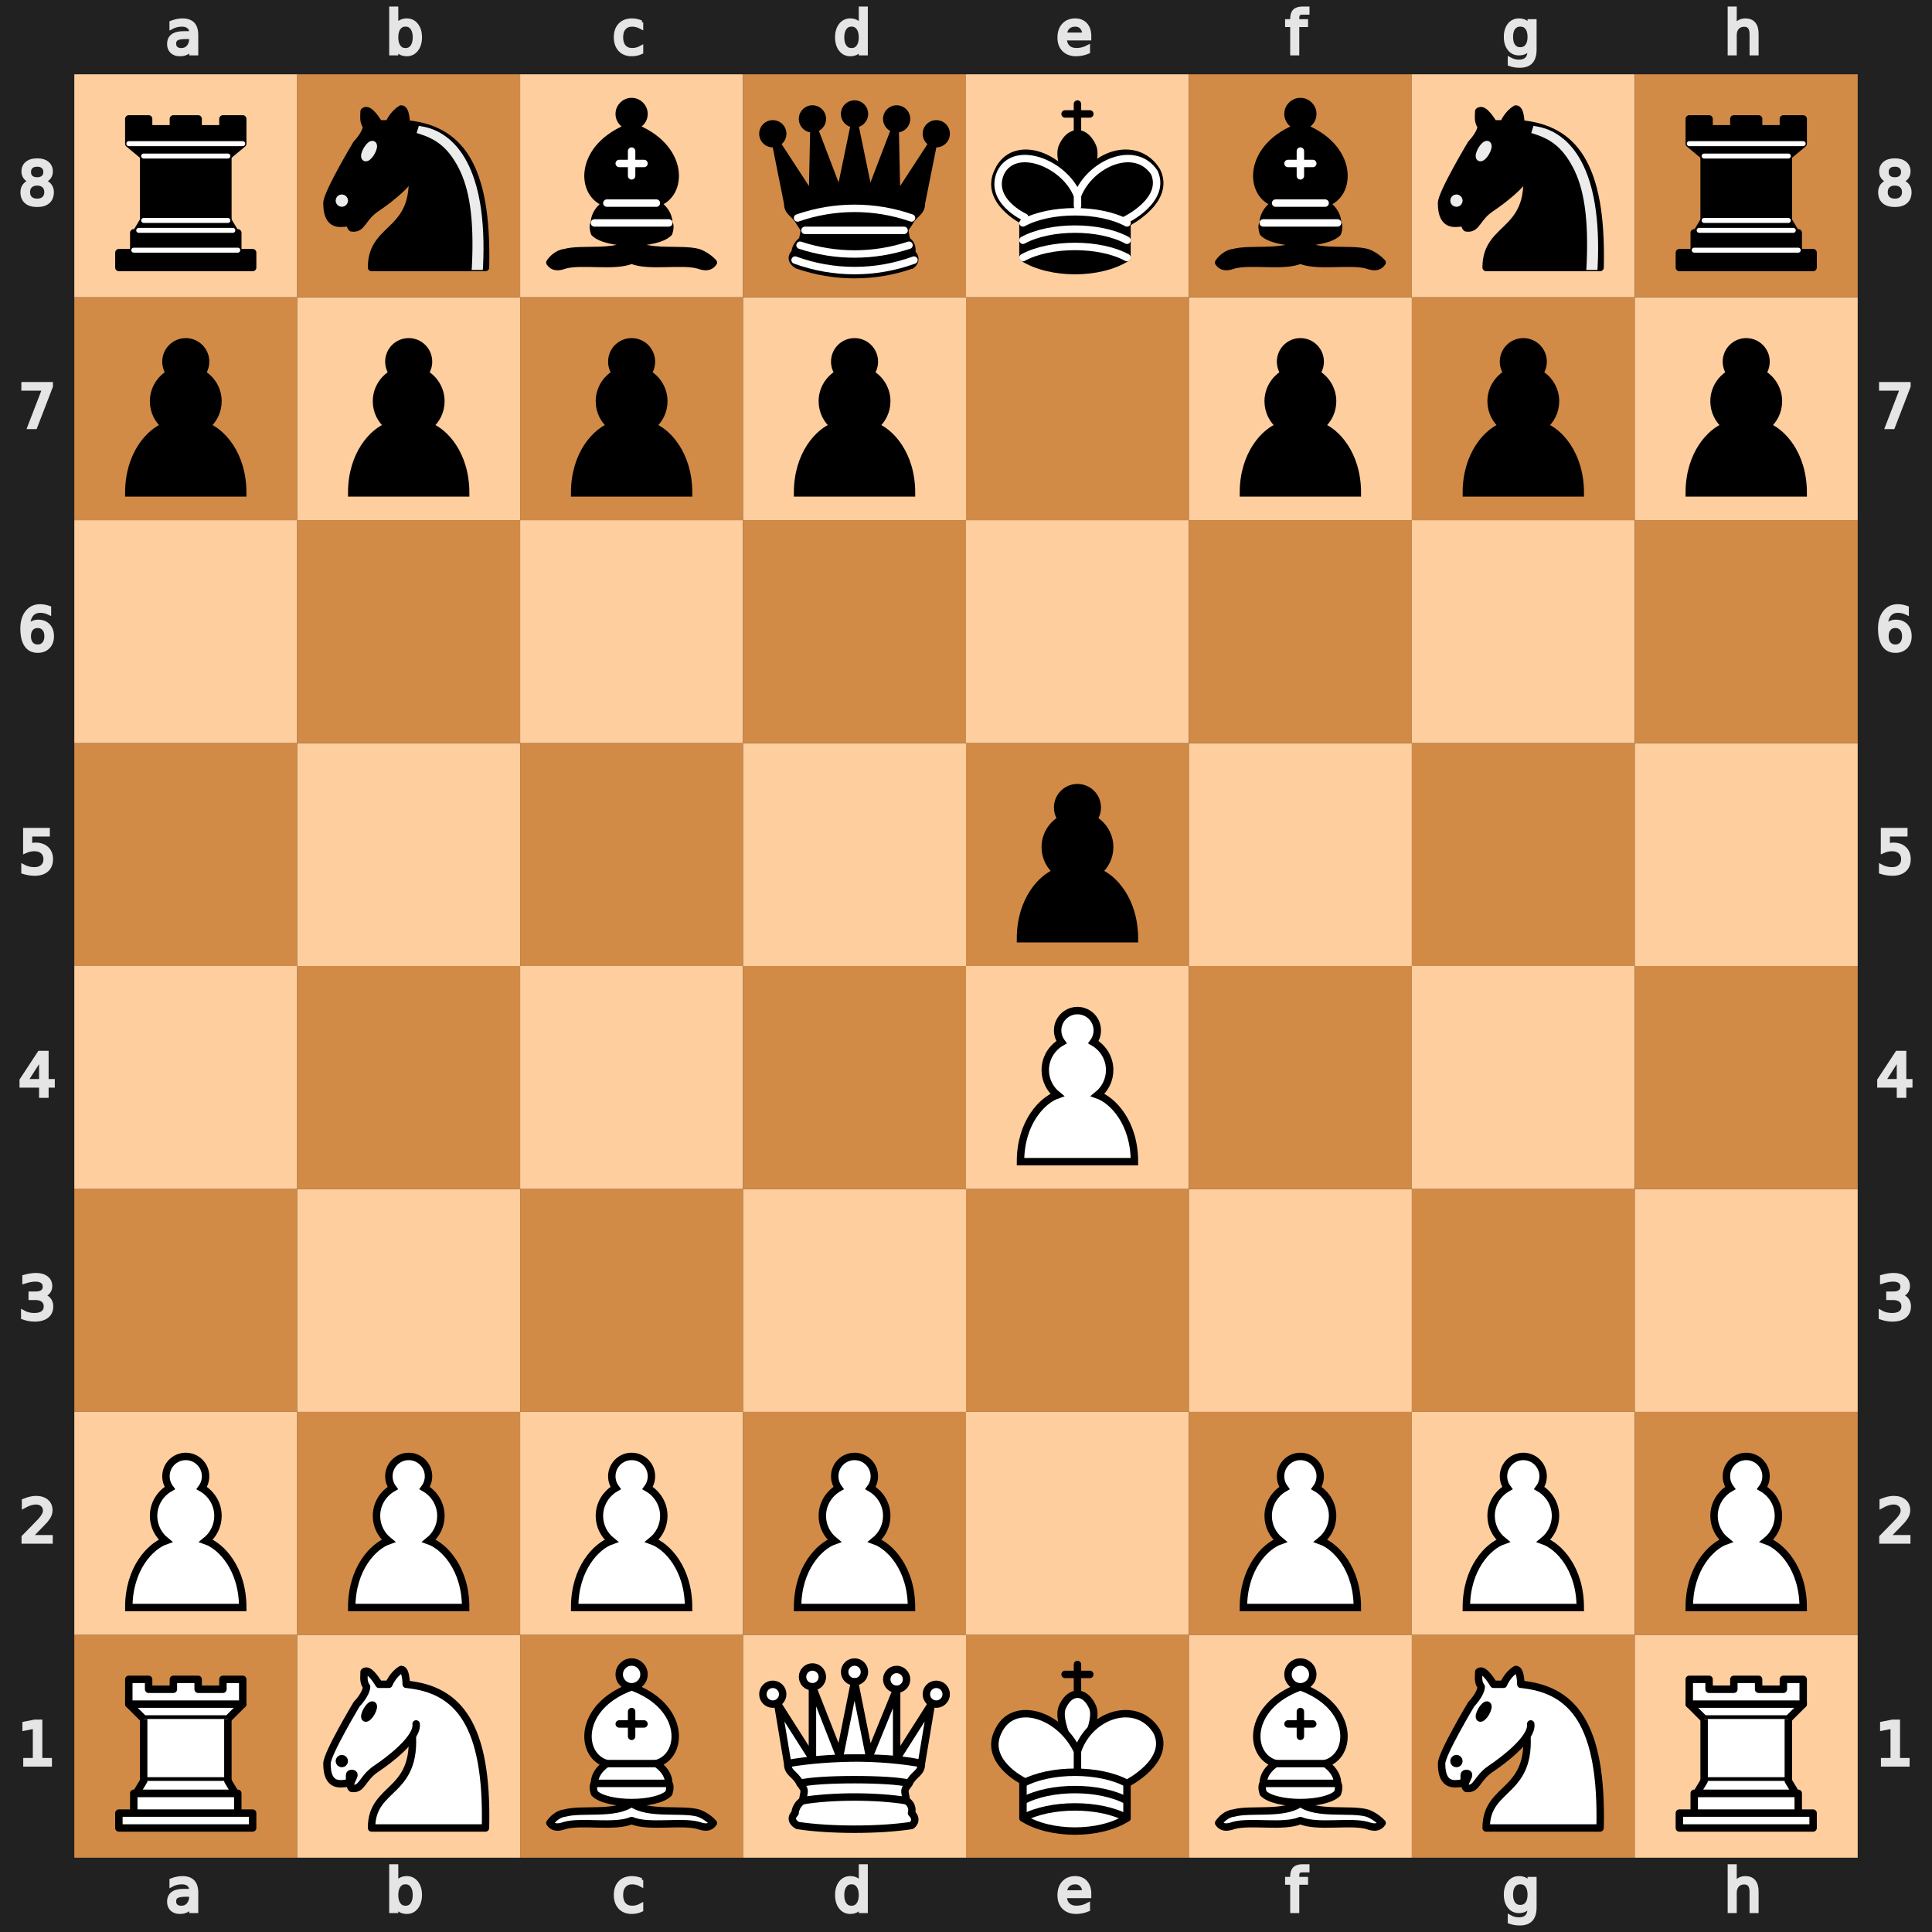
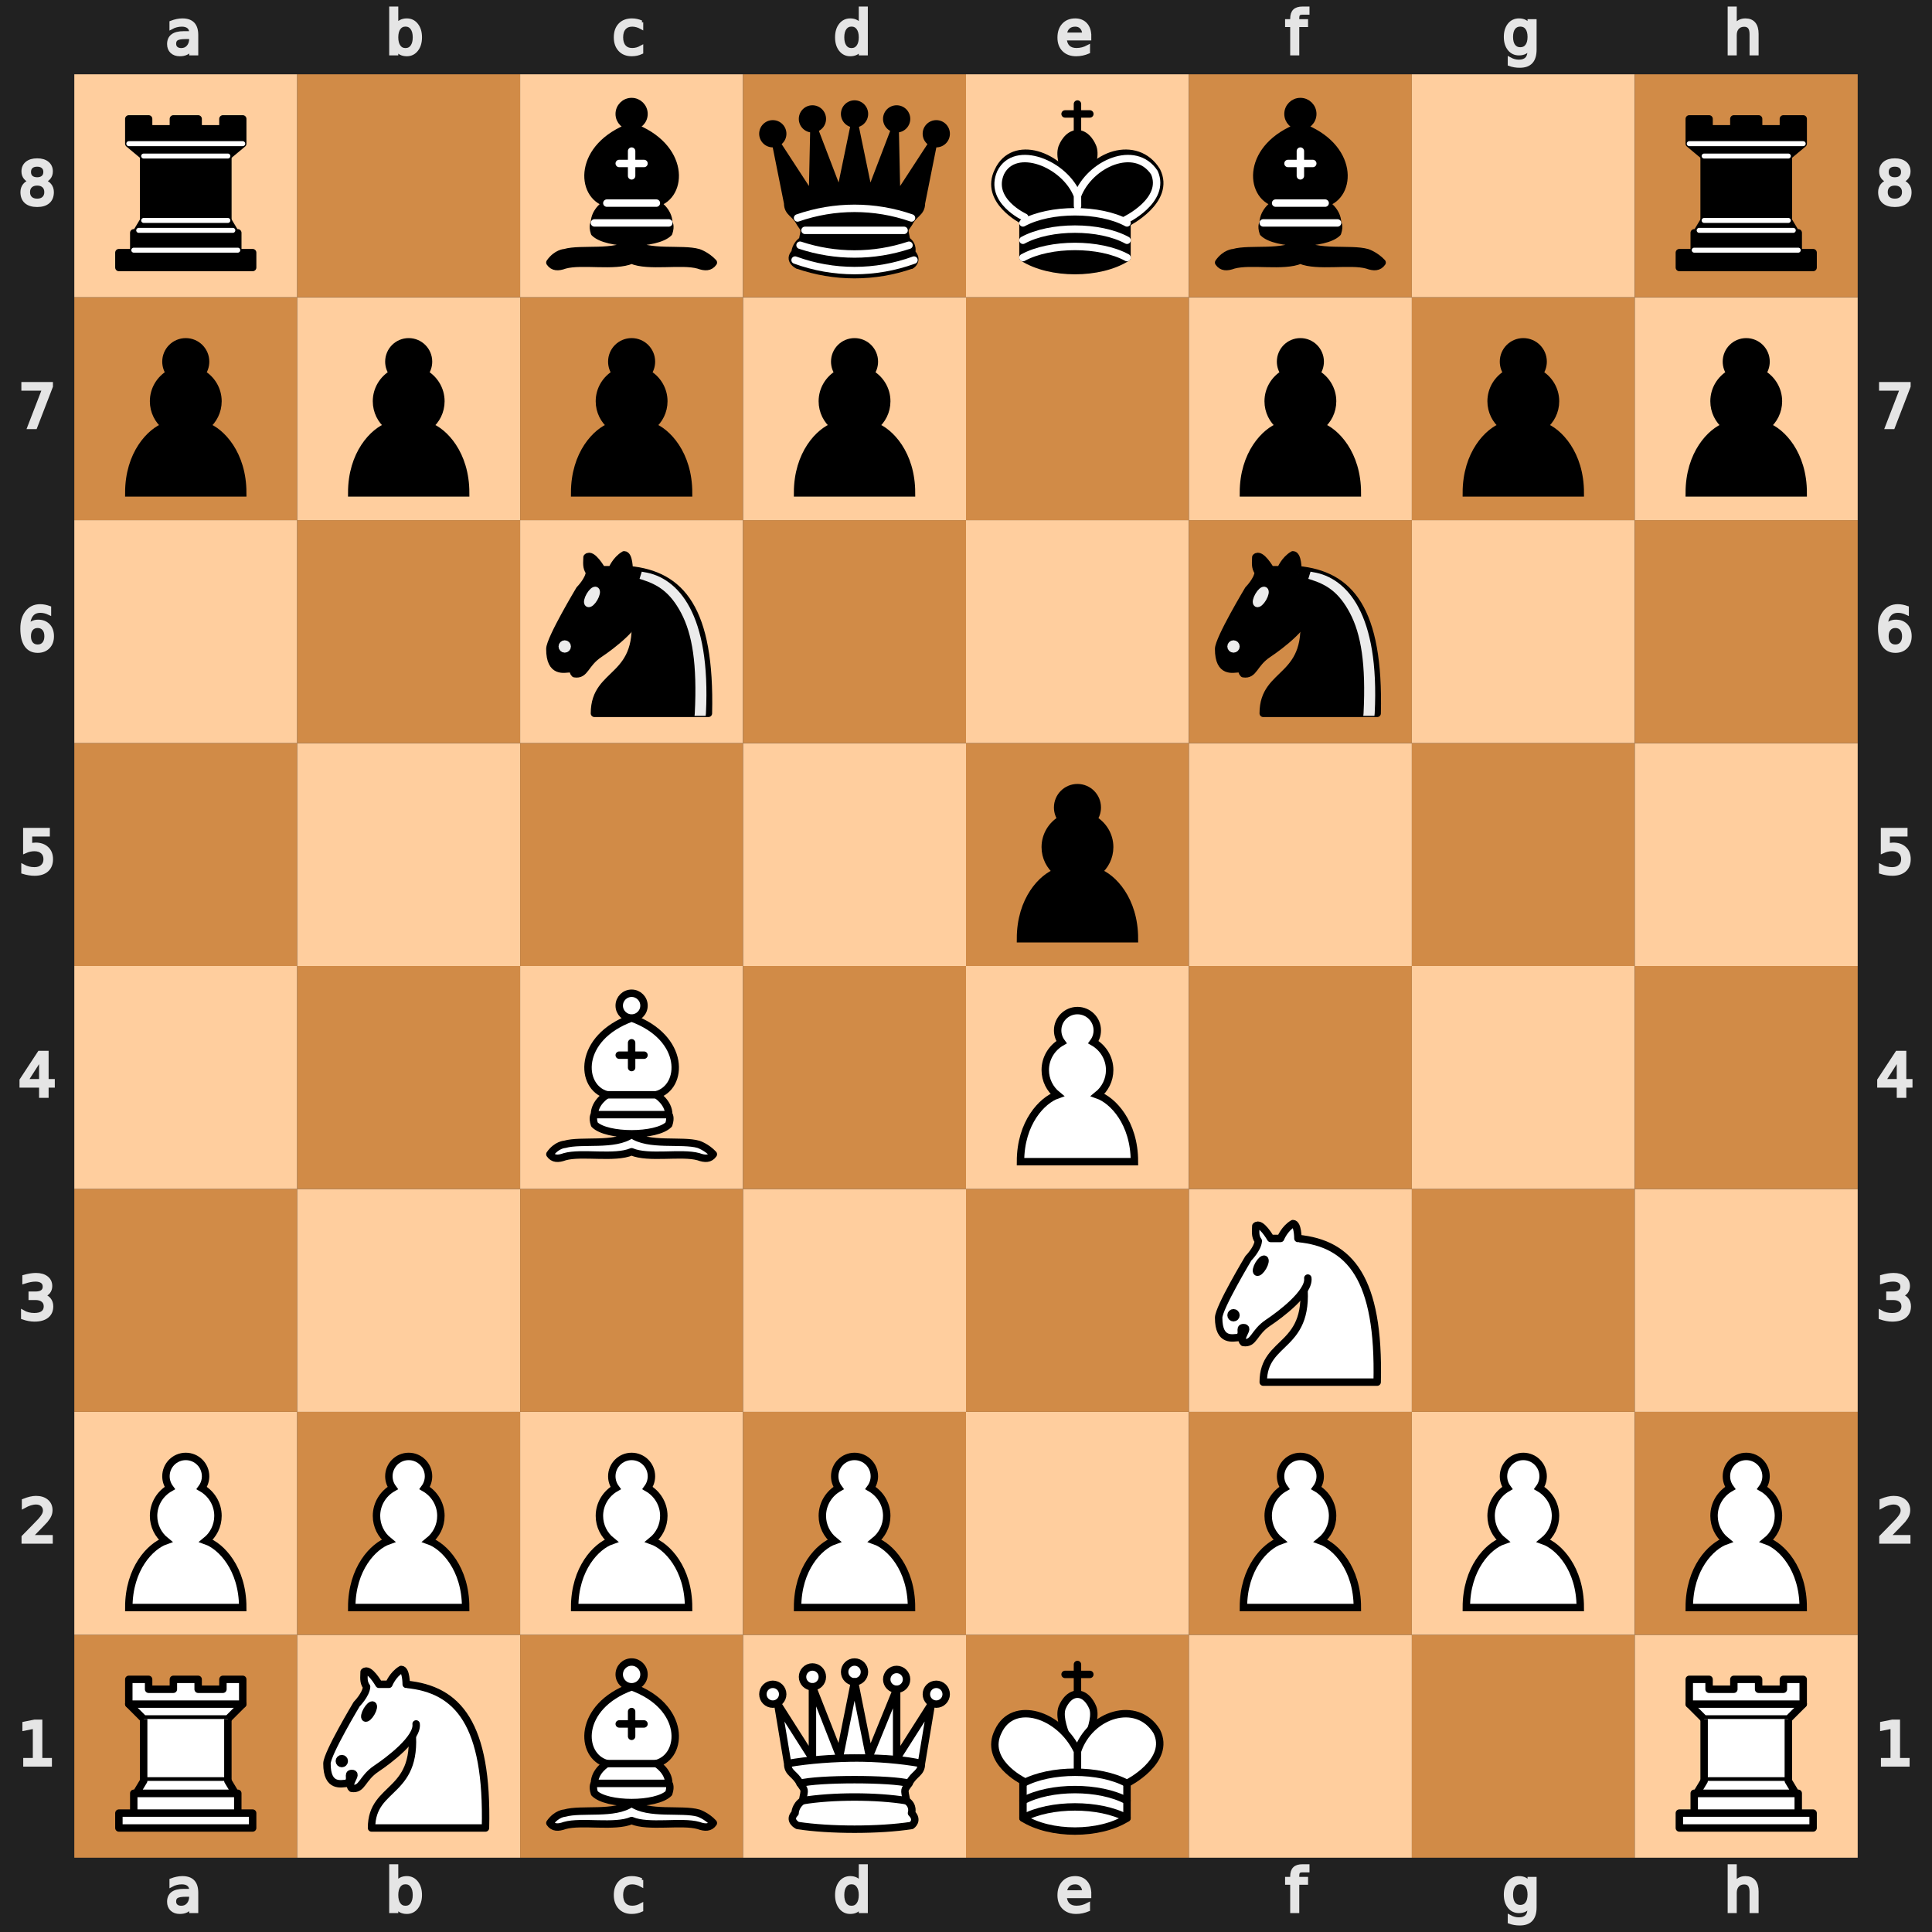
<svg xmlns="http://www.w3.org/2000/svg" xmlns:xlink="http://www.w3.org/1999/xlink" version="1.2" baseProfile="tiny" viewBox="0 0 390 390">
  <defs>
    <g id="white-pawn" class="white pawn">
      <path d="M22.5 9c-2.21 0-4 1.79-4 4 0 .89.29 1.71.78 2.38C17.33 16.5 16 18.59 16 21c0 2.03.94 3.84 2.41 5.03-3 1.06-7.41 5.55-7.41 13.47h23c0-7.92-4.41-12.41-7.41-13.47 1.47-1.19 2.41-3 2.41-5.03 0-2.41-1.33-4.5-3.28-5.62.49-.67.78-1.49.78-2.38 0-2.21-1.79-4-4-4z" fill="#fff" stroke="#000" stroke-width="1.5" stroke-linecap="round" />
    </g>
    <g id="white-knight" class="white knight" fill="none" fill-rule="evenodd" stroke="#000" stroke-width="1.5" stroke-linecap="round" stroke-linejoin="round">
      <path d="M 22,10 C 32.5,11 38.5,18 38,39 L 15,39 C 15,30 25,32.5 23,18" style="fill:#ffffff; stroke:#000000;" />
      <path d="M 24,18 C 24.38,20.91 18.45,25.37 16,27 C 13,29 13.18,31.34 11,31 C 9.958,30.06 12.41,27.96 11,28 C 10,28 11.19,29.23 10,30 C 9,30 5.997,31 6,26 C 6,24 12,14 12,14 C 12,14 13.89,12.1 14,10.5 C 13.27,9.506 13.5,8.5 13.5,7.5 C 14.5,6.5 16.5,10 16.5,10 L 18.5,10 C 18.5,10 19.28,8.008 21,7 C 22,7 22,10 22,10" style="fill:#ffffff; stroke:#000000;" />
      <path d="M 9.5 25.5 A 0.5 0.5 0 1 1 8.5,25.5 A 0.5 0.5 0 1 1 9.5 25.5 z" style="fill:#000000; stroke:#000000;" />
      <path d="M 15 15.5 A 0.5 1.5 0 1 1 14,15.5 A 0.5 1.5 0 1 1 15 15.5 z" transform="matrix(0.866,0.5,-0.5,0.866,9.693,-5.173)" style="fill:#000000; stroke:#000000;" />
    </g>
    <g id="white-bishop" class="white bishop" fill="none" fill-rule="evenodd" stroke="#000" stroke-width="1.5" stroke-linecap="round" stroke-linejoin="round">
      <g fill="#fff" stroke-linecap="butt">
        <path d="M9 36c3.39-.97 10.11.43 13.5-2 3.39 2.43 10.11 1.03 13.5 2 0 0 1.65.54 3 2-.68.97-1.65.99-3 .5-3.39-.97-10.11.46-13.5-1-3.39 1.46-10.11.03-13.5 1-1.354.49-2.323.47-3-.5 1.354-1.94 3-2 3-2zM15 32c2.5 2.5 12.5 2.5 15 0 .5-1.5 0-2 0-2 0-2.5-2.5-4-2.5-4 5.5-1.5 6-11.5-5-15.5-11 4-10.5 14-5 15.5 0 0-2.5 1.5-2.5 4 0 0-.5.5 0 2zM25 8a2.5 2.5 0 1 1-5 0 2.5 2.5 0 1 1 5 0z" />
      </g>
      <path d="M17.5 26h10M15 30h15m-7.5-14.5v5M20 18h5" stroke-linejoin="miter" />
    </g>
    <g id="white-rook" class="white rook" fill="#fff" fill-rule="evenodd" stroke="#000" stroke-width="1.5" stroke-linecap="round" stroke-linejoin="round">
      <path d="M9 39h27v-3H9v3zM12 36v-4h21v4H12zM11 14V9h4v2h5V9h5v2h5V9h4v5" stroke-linecap="butt" />
      <path d="M34 14l-3 3H14l-3-3" />
      <path d="M31 17v12.5H14V17" stroke-linecap="butt" stroke-linejoin="miter" />
      <path d="M31 29.5l1.5 2.5h-20l1.5-2.5" />
      <path d="M11 14h23" fill="none" stroke-linejoin="miter" />
    </g>
    <g id="white-queen" class="white queen" fill="#fff" fill-rule="evenodd" stroke="#000" stroke-width="1.5" stroke-linecap="round" stroke-linejoin="round">
      <path d="M8 12a2 2 0 1 1-4 0 2 2 0 1 1 4 0zM24.5 7.5a2 2 0 1 1-4 0 2 2 0 1 1 4 0zM41 12a2 2 0 1 1-4 0 2 2 0 1 1 4 0zM16 8.5a2 2 0 1 1-4 0 2 2 0 1 1 4 0zM33 9a2 2 0 1 1-4 0 2 2 0 1 1 4 0z" />
      <path d="M9 26c8.5-1.5 21-1.5 27 0l2-12-7 11V11l-5.5 13.5-3-15-3 15-5.5-14V25L7 14l2 12zM9 26c0 2 1.5 2 2.5 4 1 1.5 1 1 .5 3.5-1.5 1-1.5 2.5-1.5 2.5-1.5 1.5.5 2.5.5 2.5 6.5 1 16.5 1 23 0 0 0 1.5-1 0-2.5 0 0 .5-1.5-1-2.5-.5-2.5-.5-2 .5-3.5 1-2 2.5-2 2.5-4-8.5-1.5-18.5-1.5-27 0z" stroke-linecap="butt" />
      <path d="M11.5 30c3.5-1 18.5-1 22 0M12 33.5c6-1 15-1 21 0" fill="none" />
    </g>
    <g id="white-king" class="white king" fill="none" fill-rule="evenodd" stroke="#000" stroke-width="1.5" stroke-linecap="round" stroke-linejoin="round">
      <path d="M22.5 11.63V6M20 8h5" stroke-linejoin="miter" />
      <path d="M22.5 25s4.5-7.5 3-10.5c0 0-1-2.5-3-2.5s-3 2.5-3 2.5c-1.5 3 3 10.5 3 10.5" fill="#fff" stroke-linecap="butt" stroke-linejoin="miter" />
      <path d="M11.5 37c5.5 3.5 15.5 3.5 21 0v-7s9-4.5 6-10.5c-4-6.5-13.5-3.5-16 4V27v-3.5c-3.5-7.5-13-10.5-16-4-3 6 5 10 5 10V37z" fill="#fff" />
      <path d="M11.5 30c5.5-3 15.5-3 21 0m-21 3.5c5.5-3 15.5-3 21 0m-21 3.5c5.5-3 15.5-3 21 0" />
    </g>
    <g id="black-pawn" class="black pawn">
      <path d="M22.5 9c-2.21 0-4 1.79-4 4 0 .89.29 1.71.78 2.38C17.33 16.5 16 18.59 16 21c0 2.03.94 3.84 2.41 5.03-3 1.06-7.41 5.55-7.41 13.47h23c0-7.92-4.41-12.41-7.41-13.47 1.47-1.19 2.41-3 2.41-5.03 0-2.41-1.33-4.5-3.28-5.62.49-.67.78-1.49.78-2.38 0-2.21-1.79-4-4-4z" stroke="#000" stroke-width="1.5" stroke-linecap="round" />
    </g>
    <g id="black-knight" class="black knight" fill="none" fill-rule="evenodd" stroke="#000" stroke-width="1.5" stroke-linecap="round" stroke-linejoin="round">
      <path d="M 22,10 C 32.5,11 38.5,18 38,39 L 15,39 C 15,30 25,32.5 23,18" style="fill:#000000; stroke:#000000;" />
      <path d="M 24,18 C 24.38,20.91 18.45,25.37 16,27 C 13,29 13.18,31.34 11,31 C 9.958,30.06 12.41,27.96 11,28 C 10,28 11.19,29.23 10,30 C 9,30 5.997,31 6,26 C 6,24 12,14 12,14 C 12,14 13.89,12.1 14,10.5 C 13.27,9.506 13.5,8.5 13.5,7.5 C 14.5,6.5 16.5,10 16.5,10 L 18.5,10 C 18.5,10 19.28,8.008 21,7 C 22,7 22,10 22,10" style="fill:#000000; stroke:#000000;" />
      <path d="M 9.5 25.5 A 0.5 0.5 0 1 1 8.5,25.5 A 0.5 0.5 0 1 1 9.5 25.5 z" style="fill:#ececec; stroke:#ececec;" />
      <path d="M 15 15.5 A 0.5 1.5 0 1 1 14,15.5 A 0.5 1.5 0 1 1 15 15.5 z" transform="matrix(0.866,0.5,-0.5,0.866,9.693,-5.173)" style="fill:#ececec; stroke:#ececec;" />
      <path d="M 24.55,10.4 L 24.1,11.85 L 24.6,12 C 27.75,13 30.25,14.49 32.5,18.75 C 34.75,23.01 35.75,29.06 35.25,39 L 35.2,39.5 L 37.45,39.5 L 37.5,39 C 38,28.94 36.62,22.15 34.25,17.66 C 31.88,13.17 28.46,11.02 25.06,10.5 L 24.55,10.4 z " style="fill:#ececec; stroke:none;" />
    </g>
    <g id="black-bishop" class="black bishop" fill="none" fill-rule="evenodd" stroke="#000" stroke-width="1.5" stroke-linecap="round" stroke-linejoin="round">
      <path d="M9 36c3.39-.97 10.11.43 13.5-2 3.39 2.43 10.11 1.03 13.5 2 0 0 1.65.54 3 2-.68.97-1.65.99-3 .5-3.39-.97-10.11.46-13.5-1-3.39 1.46-10.11.03-13.5 1-1.354.49-2.323.47-3-.5 1.354-1.94 3-2 3-2zm6-4c2.5 2.5 12.5 2.5 15 0 .5-1.5 0-2 0-2 0-2.5-2.5-4-2.5-4 5.5-1.5 6-11.5-5-15.5-11 4-10.5 14-5 15.5 0 0-2.5 1.5-2.5 4 0 0-.5.5 0 2zM25 8a2.5 2.5 0 1 1-5 0 2.5 2.5 0 1 1 5 0z" fill="#000" stroke-linecap="butt" />
      <path d="M17.5 26h10M15 30h15m-7.5-14.5v5M20 18h5" stroke="#fff" stroke-linejoin="miter" />
    </g>
    <g id="black-rook" class="black rook" fill="#000" fill-rule="evenodd" stroke="#000" stroke-width="1.5" stroke-linecap="round" stroke-linejoin="round">
      <path d="M9 39h27v-3H9v3zM12.5 32l1.5-2.5h17l1.5 2.5h-20zM12 36v-4h21v4H12z" stroke-linecap="butt" />
      <path d="M14 29.5v-13h17v13H14z" stroke-linecap="butt" stroke-linejoin="miter" />
      <path d="M14 16.5L11 14h23l-3 2.5H14zM11 14V9h4v2h5V9h5v2h5V9h4v5H11z" stroke-linecap="butt" />
      <path d="M12 35.5h21M13 31.5h19M14 29.5h17M14 16.5h17M11 14h23" fill="none" stroke="#fff" stroke-width="1" stroke-linejoin="miter" />
    </g>
    <g id="black-queen" class="black queen" fill="#000" fill-rule="evenodd" stroke="#000" stroke-width="1.5" stroke-linecap="round" stroke-linejoin="round">
      <g fill="#000" stroke="none">
        <circle cx="6" cy="12" r="2.75" />
        <circle cx="14" cy="9" r="2.75" />
        <circle cx="22.5" cy="8" r="2.75" />
        <circle cx="31" cy="9" r="2.75" />
        <circle cx="39" cy="12" r="2.75" />
      </g>
      <path d="M9 26c8.5-1.5 21-1.5 27 0l2.5-12.5L31 25l-.3-14.1-5.2 13.6-3-14.5-3 14.5-5.2-13.6L14 25 6.5 13.5 9 26zM9 26c0 2 1.5 2 2.5 4 1 1.5 1 1 .5 3.5-1.5 1-1.5 2.5-1.5 2.5-1.5 1.5.5 2.5.5 2.5 6.5 1 16.5 1 23 0 0 0 1.5-1 0-2.5 0 0 .5-1.5-1-2.5-.5-2.5-.5-2 .5-3.5 1-2 2.5-2 2.5-4-8.5-1.5-18.5-1.5-27 0z" stroke-linecap="butt" />
      <path d="M11 38.5a35 35 1 0 0 23 0" fill="none" stroke-linecap="butt" />
      <path d="M11 29a35 35 1 0 1 23 0M12.5 31.5h20M11.5 34.5a35 35 1 0 0 22 0M10.5 37.5a35 35 1 0 0 24 0" fill="none" stroke="#fff" />
    </g>
    <g id="black-king" class="black king" fill="none" fill-rule="evenodd" stroke="#000" stroke-width="1.5" stroke-linecap="round" stroke-linejoin="round">
      <path d="M22.5 11.63V6" stroke-linejoin="miter" />
      <path d="M22.5 25s4.5-7.5 3-10.5c0 0-1-2.5-3-2.5s-3 2.5-3 2.5c-1.5 3 3 10.5 3 10.5" fill="#000" stroke-linecap="butt" stroke-linejoin="miter" />
      <path d="M11.5 37c5.5 3.5 15.5 3.5 21 0v-7s9-4.5 6-10.5c-4-6.5-13.5-3.5-16 4V27v-3.5c-3.5-7.5-13-10.5-16-4-3 6 5 10 5 10V37z" fill="#000" />
      <path d="M20 8h5" stroke-linejoin="miter" />
      <path d="M32 29.5s8.5-4 6.03-9.65C34.15 14 25 18 22.5 24.5l.01 2.1-.01-2.1C20 18 9.906 14 6.997 19.85c-2.497 5.65 4.853 9 4.853 9M11.5 30c5.5-3 15.5-3 21 0m-21 3.5c5.5-3 15.5-3 21 0m-21 3.5c5.5-3 15.5-3 21 0" stroke="#fff" />
    </g>
  </defs>
  <rect x="0" y="0" width="390" height="390" fill="#212121" />
  <g transform="translate(20, 0) scale(0.75, 0.75)" fill="#e5e5e5" stroke="#e5e5e5">
    <path d="M23.328 10.016q-1.742 0-2.414.398-.672.398-.672 1.36 0 .765.5 1.218.508.445 1.375.445 1.196 0 1.914-.843.727-.852.727-2.258v-.32zm2.867-.594v4.992h-1.437v-1.328q-.492.797-1.227 1.18-.734.375-1.797.375-1.343 0-2.14-.75-.79-.758-.79-2.024 0-1.476.985-2.226.992-.75 2.953-.75h2.016V8.75q0-.992-.656-1.531-.649-.547-1.829-.547-.75 0-1.46.18-.711.18-1.368.539V6.062q.79-.304 1.532-.453.742-.156 1.445-.156 1.898 0 2.836.984.937.985.937 2.985z" />
  </g>
  <g transform="translate(20, 375) scale(0.75, 0.75)" fill="#e5e5e5" stroke="#e5e5e5">
    <path d="M23.328 10.016q-1.742 0-2.414.398-.672.398-.672 1.36 0 .765.5 1.218.508.445 1.375.445 1.196 0 1.914-.843.727-.852.727-2.258v-.32zm2.867-.594v4.992h-1.437v-1.328q-.492.797-1.227 1.18-.734.375-1.797.375-1.343 0-2.14-.75-.79-.758-.79-2.024 0-1.476.985-2.226.992-.75 2.953-.75h2.016V8.75q0-.992-.656-1.531-.649-.547-1.829-.547-.75 0-1.46.18-.711.18-1.368.539V6.062q.79-.304 1.532-.453.742-.156 1.445-.156 1.898 0 2.836.984.937.985.937 2.985z" />
  </g>
  <g transform="translate(65, 0) scale(0.75, 0.75)" fill="#e5e5e5" stroke="#e5e5e5">
    <path d="M24.922 10.047q0-1.586-.656-2.485-.649-.906-1.79-.906-1.14 0-1.796.906-.649.899-.649 2.485 0 1.586.649 2.492.656.898 1.797.898 1.14 0 1.789-.898.656-.906.656-2.492zm-4.89-3.055q.452-.781 1.14-1.156.695-.383 1.656-.383 1.594 0 2.586 1.266 1 1.265 1 3.328 0 2.062-1 3.328-.992 1.266-2.586 1.266-.96 0-1.656-.375-.688-.383-1.14-1.164v1.312h-1.446V2.258h1.445z" />
  </g>
  <g transform="translate(65, 375) scale(0.75, 0.75)" fill="#e5e5e5" stroke="#e5e5e5">
    <path d="M24.922 10.047q0-1.586-.656-2.485-.649-.906-1.79-.906-1.14 0-1.796.906-.649.899-.649 2.485 0 1.586.649 2.492.656.898 1.797.898 1.14 0 1.789-.898.656-.906.656-2.492zm-4.89-3.055q.452-.781 1.14-1.156.695-.383 1.656-.383 1.594 0 2.586 1.266 1 1.265 1 3.328 0 2.062-1 3.328-.992 1.266-2.586 1.266-.96 0-1.656-.375-.688-.383-1.14-1.164v1.312h-1.446V2.258h1.445z" />
  </g>
  <g transform="translate(110, 0) scale(0.75, 0.75)" fill="#e5e5e5" stroke="#e5e5e5">
    <path d="M25.96 6v1.344q-.608-.336-1.226-.5-.609-.172-1.234-.172-1.398 0-2.172.89-.773.883-.773 2.485 0 1.601.773 2.492.774.883 2.172.883.625 0 1.234-.164.618-.172 1.227-.508v1.328q-.602.281-1.25.422-.64.14-1.367.14-1.977 0-3.14-1.242-1.165-1.242-1.165-3.351 0-2.14 1.172-3.367 1.18-1.227 3.227-1.227.664 0 1.296.14.633.134 1.227.407z" />
  </g>
  <g transform="translate(110, 375) scale(0.75, 0.75)" fill="#e5e5e5" stroke="#e5e5e5">
    <path d="M25.96 6v1.344q-.608-.336-1.226-.5-.609-.172-1.234-.172-1.398 0-2.172.89-.773.883-.773 2.485 0 1.601.773 2.492.774.883 2.172.883.625 0 1.234-.164.618-.172 1.227-.508v1.328q-.602.281-1.25.422-.64.14-1.367.14-1.977 0-3.14-1.242-1.165-1.242-1.165-3.351 0-2.14 1.172-3.367 1.18-1.227 3.227-1.227.664 0 1.296.14.633.134 1.227.407z" />
  </g>
  <g transform="translate(155, 0) scale(0.75, 0.75)" fill="#e5e5e5" stroke="#e5e5e5">
    <path d="M24.973 6.992V2.258h1.437v12.156h-1.437v-1.312q-.453.78-1.149 1.164-.687.375-1.656.375-1.586 0-2.586-1.266-.992-1.266-.992-3.328 0-2.063.992-3.328 1-1.266 2.586-1.266.969 0 1.656.383.696.375 1.149 1.156zm-4.899 3.055q0 1.586.649 2.492.656.898 1.797.898 1.14 0 1.796-.898.657-.906.657-2.492 0-1.586-.657-2.485-.656-.906-1.796-.906-1.141 0-1.797.906-.649.899-.649 2.485z" />
  </g>
  <g transform="translate(155, 375) scale(0.75, 0.75)" fill="#e5e5e5" stroke="#e5e5e5">
    <path d="M24.973 6.992V2.258h1.437v12.156h-1.437v-1.312q-.453.78-1.149 1.164-.687.375-1.656.375-1.586 0-2.586-1.266-.992-1.266-.992-3.328 0-2.063.992-3.328 1-1.266 2.586-1.266.969 0 1.656.383.696.375 1.149 1.156zm-4.899 3.055q0 1.586.649 2.492.656.898 1.797.898 1.14 0 1.796-.898.657-.906.657-2.492 0-1.586-.657-2.485-.656-.906-1.796-.906-1.141 0-1.797.906-.649.899-.649 2.485z" />
  </g>
  <g transform="translate(200, 0) scale(0.75, 0.75)" fill="#e5e5e5" stroke="#e5e5e5">
    <path d="M26.555 9.68v.703h-6.61q.094 1.484.89 2.265.806.774 2.235.774.828 0 1.602-.203.781-.203 1.547-.61v1.36q-.774.328-1.586.5-.813.172-1.649.172-2.093 0-3.32-1.22-1.219-1.218-1.219-3.296 0-2.148 1.157-3.406 1.164-1.266 3.132-1.266 1.766 0 2.79 1.14 1.03 1.134 1.03 3.087zm-1.438-.422q-.015-1.18-.664-1.883-.64-.703-1.703-.703-1.203 0-1.93.68-.718.68-.828 1.914z" />
  </g>
  <g transform="translate(200, 375) scale(0.75, 0.75)" fill="#e5e5e5" stroke="#e5e5e5">
    <path d="M26.555 9.68v.703h-6.61q.094 1.484.89 2.265.806.774 2.235.774.828 0 1.602-.203.781-.203 1.547-.61v1.36q-.774.328-1.586.5-.813.172-1.649.172-2.093 0-3.32-1.22-1.219-1.218-1.219-3.296 0-2.148 1.157-3.406 1.164-1.266 3.132-1.266 1.766 0 2.79 1.14 1.03 1.134 1.03 3.087zm-1.438-.422q-.015-1.18-.664-1.883-.64-.703-1.703-.703-1.203 0-1.93.68-.718.68-.828 1.914z" />
  </g>
  <g transform="translate(245, 0) scale(0.75, 0.75)" fill="#e5e5e5" stroke="#e5e5e5">
    <path d="M25.285 2.258v1.195H23.91q-.773 0-1.078.313-.297.312-.297 1.125v.773h2.367v1.117h-2.367v7.633H21.09V6.781h-1.375V5.664h1.375v-.61q0-1.46.68-2.124.68-.672 2.156-.672z" />
  </g>
  <g transform="translate(245, 375) scale(0.75, 0.75)" fill="#e5e5e5" stroke="#e5e5e5">
    <path d="M25.285 2.258v1.195H23.91q-.773 0-1.078.313-.297.312-.297 1.125v.773h2.367v1.117h-2.367v7.633H21.09V6.781h-1.375V5.664h1.375v-.61q0-1.46.68-2.124.68-.672 2.156-.672z" />
  </g>
  <g transform="translate(290, 0) scale(0.75, 0.75)" fill="#e5e5e5" stroke="#e5e5e5">
    <path d="M24.973 9.937q0-1.562-.649-2.421-.64-.86-1.804-.86-1.157 0-1.805.86-.64.859-.64 2.421 0 1.555.64 2.415.648.859 1.805.859 1.164 0 1.804-.86.649-.859.649-2.414zm1.437 3.391q0 2.234-.992 3.32-.992 1.094-3.04 1.094-.757 0-1.429-.117-.672-.11-1.304-.344v-1.398q.632.344 1.25.508.617.164 1.257.164 1.414 0 2.118-.743.703-.734.703-2.226v-.711q-.446.773-1.141 1.156-.695.383-1.664.383-1.61 0-2.594-1.227-.984-1.226-.984-3.25 0-2.03.984-3.257.985-1.227 2.594-1.227.969 0 1.664.383t1.14 1.156V5.664h1.438z" />
  </g>
  <g transform="translate(290, 375) scale(0.75, 0.75)" fill="#e5e5e5" stroke="#e5e5e5">
    <path d="M24.973 9.937q0-1.562-.649-2.421-.64-.86-1.804-.86-1.157 0-1.805.86-.64.859-.64 2.421 0 1.555.64 2.415.648.859 1.805.859 1.164 0 1.804-.86.649-.859.649-2.414zm1.437 3.391q0 2.234-.992 3.32-.992 1.094-3.04 1.094-.757 0-1.429-.117-.672-.11-1.304-.344v-1.398q.632.344 1.25.508.617.164 1.257.164 1.414 0 2.118-.743.703-.734.703-2.226v-.711q-.446.773-1.141 1.156-.695.383-1.664.383-1.61 0-2.594-1.227-.984-1.226-.984-3.25 0-2.03.984-3.257.985-1.227 2.594-1.227.969 0 1.664.383t1.14 1.156V5.664h1.438z" />
  </g>
  <g transform="translate(335, 0) scale(0.75, 0.75)" fill="#e5e5e5" stroke="#e5e5e5">
    <path d="M26.164 9.133v5.281h-1.437V9.18q0-1.243-.485-1.86-.484-.617-1.453-.617-1.164 0-1.836.742-.672.742-.672 2.024v4.945h-1.445V2.258h1.445v4.765q.516-.789 1.211-1.18.703-.39 1.617-.39 1.508 0 2.282.938.773.93.773 2.742z" />
  </g>
  <g transform="translate(335, 375) scale(0.75, 0.75)" fill="#e5e5e5" stroke="#e5e5e5">
    <path d="M26.164 9.133v5.281h-1.437V9.18q0-1.243-.485-1.86-.484-.617-1.453-.617-1.164 0-1.836.742-.672.742-.672 2.024v4.945h-1.445V2.258h1.445v4.765q.516-.789 1.211-1.18.703-.39 1.617-.39 1.508 0 2.282.938.773.93.773 2.742z" />
  </g>
  <g transform="translate(0, 335) scale(0.75, 0.75)" fill="#e5e5e5" stroke="#e5e5e5">
    <path d="M6.754 26.996h2.578v-8.898l-2.805.562v-1.437l2.79-.563h1.578v10.336h2.578v1.328h-6.72z" />
  </g>
  <g transform="translate(375, 335) scale(0.75, 0.75)" fill="#e5e5e5" stroke="#e5e5e5">
    <path d="M6.754 26.996h2.578v-8.898l-2.805.562v-1.437l2.79-.563h1.578v10.336h2.578v1.328h-6.72z" />
  </g>
  <g transform="translate(0, 290) scale(0.75, 0.75)" fill="#e5e5e5" stroke="#e5e5e5">
    <path d="M8.195 26.996h5.508v1.328H6.297v-1.328q.898-.93 2.445-2.492 1.555-1.57 1.953-2.024.758-.851 1.055-1.437.305-.594.305-1.164 0-.93-.657-1.516-.648-.586-1.695-.586-.742 0-1.57.258-.82.258-1.758.781v-1.593q.953-.383 1.781-.578.828-.196 1.516-.196 1.812 0 2.89.906 1.079.907 1.079 2.422 0 .72-.274 1.368-.265.64-.976 1.515-.196.227-1.243 1.313-1.046 1.078-2.953 3.023z" />
  </g>
  <g transform="translate(375, 290) scale(0.75, 0.75)" fill="#e5e5e5" stroke="#e5e5e5">
    <path d="M8.195 26.996h5.508v1.328H6.297v-1.328q.898-.93 2.445-2.492 1.555-1.57 1.953-2.024.758-.851 1.055-1.437.305-.594.305-1.164 0-.93-.657-1.516-.648-.586-1.695-.586-.742 0-1.57.258-.82.258-1.758.781v-1.593q.953-.383 1.781-.578.828-.196 1.516-.196 1.812 0 2.89.906 1.079.907 1.079 2.422 0 .72-.274 1.368-.265.64-.976 1.515-.196.227-1.243 1.313-1.046 1.078-2.953 3.023z" />
  </g>
  <g transform="translate(0, 245) scale(0.75, 0.75)" fill="#e5e5e5" stroke="#e5e5e5">
    <path d="M11.434 22.035q1.132.242 1.765 1.008.64.766.64 1.89 0 1.727-1.187 2.672-1.187.946-3.375.946-.734 0-1.515-.149-.774-.14-1.602-.43V26.45q.656.383 1.438.578.78.196 1.632.196 1.485 0 2.258-.586.782-.586.782-1.703 0-1.032-.727-1.61-.719-.586-2.008-.586h-1.36v-1.297h1.423q1.164 0 1.78-.46.618-.47.618-1.344 0-.899-.64-1.375-.633-.485-1.82-.485-.65 0-1.391.141-.743.14-1.633.437V16.95q.898-.25 1.68-.375.788-.125 1.484-.125 1.797 0 2.844.82 1.046.813 1.046 2.204 0 .968-.554 1.64-.555.664-1.578.922z" />
  </g>
  <g transform="translate(375, 245) scale(0.75, 0.75)" fill="#e5e5e5" stroke="#e5e5e5">
    <path d="M11.434 22.035q1.132.242 1.765 1.008.64.766.64 1.89 0 1.727-1.187 2.672-1.187.946-3.375.946-.734 0-1.515-.149-.774-.14-1.602-.43V26.45q.656.383 1.438.578.78.196 1.632.196 1.485 0 2.258-.586.782-.586.782-1.703 0-1.032-.727-1.61-.719-.586-2.008-.586h-1.36v-1.297h1.423q1.164 0 1.78-.46.618-.47.618-1.344 0-.899-.64-1.375-.633-.485-1.82-.485-.65 0-1.391.141-.743.14-1.633.437V16.95q.898-.25 1.68-.375.788-.125 1.484-.125 1.797 0 2.844.82 1.046.813 1.046 2.204 0 .968-.554 1.64-.555.664-1.578.922z" />
  </g>
  <g transform="translate(0, 200) scale(0.75, 0.75)" fill="#e5e5e5" stroke="#e5e5e5">
    <path d="M11.016 18.035L7.03 24.262h3.985zm-.414-1.375h1.984v7.602h1.664v1.312h-1.664v2.75h-1.57v-2.75H5.75v-1.523z" />
  </g>
  <g transform="translate(375, 200) scale(0.75, 0.75)" fill="#e5e5e5" stroke="#e5e5e5">
    <path d="M11.016 18.035L7.03 24.262h3.985zm-.414-1.375h1.984v7.602h1.664v1.312h-1.664v2.75h-1.57v-2.75H5.75v-1.523z" />
  </g>
  <g transform="translate(0, 155) scale(0.75, 0.75)" fill="#e5e5e5" stroke="#e5e5e5">
    <path d="M6.719 16.66h6.195v1.328h-4.75v2.86q.344-.118.688-.172.343-.063.687-.063 1.953 0 3.094 1.07 1.14 1.07 1.14 2.899 0 1.883-1.171 2.93-1.172 1.039-3.305 1.039-.735 0-1.5-.125-.758-.125-1.57-.375v-1.586q.703.383 1.453.57.75.188 1.586.188 1.351 0 2.14-.711.79-.711.79-1.93 0-1.219-.79-1.93-.789-.71-2.14-.71-.633 0-1.266.14-.625.14-1.281.438z" />
  </g>
  <g transform="translate(375, 155) scale(0.75, 0.75)" fill="#e5e5e5" stroke="#e5e5e5">
    <path d="M6.719 16.66h6.195v1.328h-4.75v2.86q.344-.118.688-.172.343-.063.687-.063 1.953 0 3.094 1.07 1.14 1.07 1.14 2.899 0 1.883-1.171 2.93-1.172 1.039-3.305 1.039-.735 0-1.5-.125-.758-.125-1.57-.375v-1.586q.703.383 1.453.57.75.188 1.586.188 1.351 0 2.14-.711.79-.711.79-1.93 0-1.219-.79-1.93-.789-.71-2.14-.71-.633 0-1.266.14-.625.14-1.281.438z" />
  </g>
  <g transform="translate(0, 110) scale(0.75, 0.75)" fill="#e5e5e5" stroke="#e5e5e5">
    <path d="M10.137 21.863q-1.063 0-1.688.727-.617.726-.617 1.992 0 1.258.617 1.992.625.727 1.688.727 1.062 0 1.68-.727.624-.734.624-1.992 0-1.266-.625-1.992-.617-.727-1.68-.727zm3.133-4.945v1.437q-.594-.28-1.204-.43-.601-.148-1.195-.148-1.562 0-2.39 1.055-.82 1.055-.938 3.188.46-.68 1.156-1.04.696-.367 1.531-.367 1.758 0 2.774 1.07 1.023 1.063 1.023 2.899 0 1.797-1.062 2.883-1.063 1.086-2.828 1.086-2.024 0-3.094-1.547-1.07-1.555-1.07-4.5 0-2.766 1.312-4.406 1.313-1.649 3.524-1.649.593 0 1.195.117.61.118 1.266.352z" />
  </g>
  <g transform="translate(375, 110) scale(0.75, 0.75)" fill="#e5e5e5" stroke="#e5e5e5">
    <path d="M10.137 21.863q-1.063 0-1.688.727-.617.726-.617 1.992 0 1.258.617 1.992.625.727 1.688.727 1.062 0 1.68-.727.624-.734.624-1.992 0-1.266-.625-1.992-.617-.727-1.68-.727zm3.133-4.945v1.437q-.594-.28-1.204-.43-.601-.148-1.195-.148-1.562 0-2.39 1.055-.82 1.055-.938 3.188.46-.68 1.156-1.04.696-.367 1.531-.367 1.758 0 2.774 1.07 1.023 1.063 1.023 2.899 0 1.797-1.062 2.883-1.063 1.086-2.828 1.086-2.024 0-3.094-1.547-1.07-1.555-1.07-4.5 0-2.766 1.312-4.406 1.313-1.649 3.524-1.649.593 0 1.195.117.61.118 1.266.352z" />
  </g>
  <g transform="translate(0, 65) scale(0.75, 0.75)" fill="#e5e5e5" stroke="#e5e5e5">
    <path d="M6.25 16.66h7.5v.672L9.516 28.324H7.867l3.985-10.336H6.25z" />
  </g>
  <g transform="translate(375, 65) scale(0.75, 0.75)" fill="#e5e5e5" stroke="#e5e5e5">
    <path d="M6.25 16.66h7.5v.672L9.516 28.324H7.867l3.985-10.336H6.25z" />
  </g>
  <g transform="translate(0, 20) scale(0.75, 0.75)" fill="#e5e5e5" stroke="#e5e5e5">
    <path d="M10 22.785q-1.125 0-1.773.602-.641.601-.641 1.656t.64 1.656q.649.602 1.774.602t1.773-.602q.649-.61.649-1.656 0-1.055-.649-1.656-.64-.602-1.773-.602zm-1.578-.672q-1.016-.25-1.586-.945-.563-.695-.563-1.695 0-1.399.993-2.211 1-.813 2.734-.813 1.742 0 2.734.813.993.812.993 2.21 0 1-.57 1.696-.563.695-1.571.945 1.14.266 1.773 1.04.641.773.641 1.89 0 1.695-1.04 2.602-1.03.906-2.96.906t-2.969-.906Q6 26.738 6 25.043q0-1.117.64-1.89.641-.774 1.782-1.04zm-.578-2.492q0 .906.562 1.414.57.508 1.594.508 1.016 0 1.586-.508.578-.508.578-1.414 0-.906-.578-1.414-.57-.508-1.586-.508-1.023 0-1.594.508-.562.508-.562 1.414z" />
  </g>
  <g transform="translate(375, 20) scale(0.75, 0.75)" fill="#e5e5e5" stroke="#e5e5e5">
    <path d="M10 22.785q-1.125 0-1.773.602-.641.601-.641 1.656t.64 1.656q.649.602 1.774.602t1.773-.602q.649-.61.649-1.656 0-1.055-.649-1.656-.64-.602-1.773-.602zm-1.578-.672q-1.016-.25-1.586-.945-.563-.695-.563-1.695 0-1.399.993-2.211 1-.813 2.734-.813 1.742 0 2.734.813.993.812.993 2.21 0 1-.57 1.696-.563.695-1.571.945 1.14.266 1.773 1.04.641.773.641 1.89 0 1.695-1.04 2.602-1.03.906-2.96.906t-2.969-.906Q6 26.738 6 25.043q0-1.117.64-1.89.641-.774 1.782-1.04zm-.578-2.492q0 .906.562 1.414.57.508 1.594.508 1.016 0 1.586-.508.578-.508.578-1.414 0-.906-.578-1.414-.57-.508-1.586-.508-1.023 0-1.594.508-.562.508-.562 1.414z" />
  </g>
  <rect x="15" y="330" width="45" height="45" class="square dark a1" stroke="none" fill="#d18b47" />
  <rect x="60" y="330" width="45" height="45" class="square light b1" stroke="none" fill="#ffce9e" />
  <rect x="105" y="330" width="45" height="45" class="square dark c1" stroke="none" fill="#d18b47" />
  <rect x="150" y="330" width="45" height="45" class="square light d1" stroke="none" fill="#ffce9e" />
  <rect x="195" y="330" width="45" height="45" class="square dark e1" stroke="none" fill="#d18b47" />
  <rect x="240" y="330" width="45" height="45" class="square light f1" stroke="none" fill="#ffce9e" />
  <rect x="285" y="330" width="45" height="45" class="square dark g1" stroke="none" fill="#d18b47" />
  <rect x="330" y="330" width="45" height="45" class="square light h1" stroke="none" fill="#ffce9e" />
  <rect x="15" y="285" width="45" height="45" class="square light a2" stroke="none" fill="#ffce9e" />
  <rect x="60" y="285" width="45" height="45" class="square dark b2" stroke="none" fill="#d18b47" />
  <rect x="105" y="285" width="45" height="45" class="square light c2" stroke="none" fill="#ffce9e" />
  <rect x="150" y="285" width="45" height="45" class="square dark d2" stroke="none" fill="#d18b47" />
  <rect x="195" y="285" width="45" height="45" class="square light e2" stroke="none" fill="#ffce9e" />
  <rect x="240" y="285" width="45" height="45" class="square dark f2" stroke="none" fill="#d18b47" />
  <rect x="285" y="285" width="45" height="45" class="square light g2" stroke="none" fill="#ffce9e" />
  <rect x="330" y="285" width="45" height="45" class="square dark h2" stroke="none" fill="#d18b47" />
  <rect x="15" y="240" width="45" height="45" class="square dark a3" stroke="none" fill="#d18b47" />
  <rect x="60" y="240" width="45" height="45" class="square light b3" stroke="none" fill="#ffce9e" />
  <rect x="105" y="240" width="45" height="45" class="square dark c3" stroke="none" fill="#d18b47" />
  <rect x="150" y="240" width="45" height="45" class="square light d3" stroke="none" fill="#ffce9e" />
  <rect x="195" y="240" width="45" height="45" class="square dark e3" stroke="none" fill="#d18b47" />
  <rect x="240" y="240" width="45" height="45" class="square light f3" stroke="none" fill="#ffce9e" />
  <rect x="285" y="240" width="45" height="45" class="square dark g3" stroke="none" fill="#d18b47" />
  <rect x="330" y="240" width="45" height="45" class="square light h3" stroke="none" fill="#ffce9e" />
  <rect x="15" y="195" width="45" height="45" class="square light a4" stroke="none" fill="#ffce9e" />
  <rect x="60" y="195" width="45" height="45" class="square dark b4" stroke="none" fill="#d18b47" />
  <rect x="105" y="195" width="45" height="45" class="square light c4" stroke="none" fill="#ffce9e" />
  <rect x="150" y="195" width="45" height="45" class="square dark d4" stroke="none" fill="#d18b47" />
  <rect x="195" y="195" width="45" height="45" class="square light e4" stroke="none" fill="#ffce9e" />
  <rect x="240" y="195" width="45" height="45" class="square dark f4" stroke="none" fill="#d18b47" />
  <rect x="285" y="195" width="45" height="45" class="square light g4" stroke="none" fill="#ffce9e" />
  <rect x="330" y="195" width="45" height="45" class="square dark h4" stroke="none" fill="#d18b47" />
  <rect x="15" y="150" width="45" height="45" class="square dark a5" stroke="none" fill="#d18b47" />
  <rect x="60" y="150" width="45" height="45" class="square light b5" stroke="none" fill="#ffce9e" />
  <rect x="105" y="150" width="45" height="45" class="square dark c5" stroke="none" fill="#d18b47" />
  <rect x="150" y="150" width="45" height="45" class="square light d5" stroke="none" fill="#ffce9e" />
  <rect x="195" y="150" width="45" height="45" class="square dark e5" stroke="none" fill="#d18b47" />
  <rect x="240" y="150" width="45" height="45" class="square light f5" stroke="none" fill="#ffce9e" />
  <rect x="285" y="150" width="45" height="45" class="square dark g5" stroke="none" fill="#d18b47" />
  <rect x="330" y="150" width="45" height="45" class="square light h5" stroke="none" fill="#ffce9e" />
  <rect x="15" y="105" width="45" height="45" class="square light a6" stroke="none" fill="#ffce9e" />
  <rect x="60" y="105" width="45" height="45" class="square dark b6" stroke="none" fill="#d18b47" />
  <rect x="105" y="105" width="45" height="45" class="square light c6" stroke="none" fill="#ffce9e" />
  <rect x="150" y="105" width="45" height="45" class="square dark d6" stroke="none" fill="#d18b47" />
  <rect x="195" y="105" width="45" height="45" class="square light e6" stroke="none" fill="#ffce9e" />
  <rect x="240" y="105" width="45" height="45" class="square dark f6" stroke="none" fill="#d18b47" />
  <rect x="285" y="105" width="45" height="45" class="square light g6" stroke="none" fill="#ffce9e" />
  <rect x="330" y="105" width="45" height="45" class="square dark h6" stroke="none" fill="#d18b47" />
  <rect x="15" y="60" width="45" height="45" class="square dark a7" stroke="none" fill="#d18b47" />
  <rect x="60" y="60" width="45" height="45" class="square light b7" stroke="none" fill="#ffce9e" />
  <rect x="105" y="60" width="45" height="45" class="square dark c7" stroke="none" fill="#d18b47" />
  <rect x="150" y="60" width="45" height="45" class="square light d7" stroke="none" fill="#ffce9e" />
  <rect x="195" y="60" width="45" height="45" class="square dark e7" stroke="none" fill="#d18b47" />
  <rect x="240" y="60" width="45" height="45" class="square light f7" stroke="none" fill="#ffce9e" />
  <rect x="285" y="60" width="45" height="45" class="square dark g7" stroke="none" fill="#d18b47" />
  <rect x="330" y="60" width="45" height="45" class="square light h7" stroke="none" fill="#ffce9e" />
  <rect x="15" y="15" width="45" height="45" class="square light a8" stroke="none" fill="#ffce9e" />
  <rect x="60" y="15" width="45" height="45" class="square dark b8" stroke="none" fill="#d18b47" />
  <rect x="105" y="15" width="45" height="45" class="square light c8" stroke="none" fill="#ffce9e" />
  <rect x="150" y="15" width="45" height="45" class="square dark d8" stroke="none" fill="#d18b47" />
  <rect x="195" y="15" width="45" height="45" class="square light e8" stroke="none" fill="#ffce9e" />
  <rect x="240" y="15" width="45" height="45" class="square dark f8" stroke="none" fill="#d18b47" />
  <rect x="285" y="15" width="45" height="45" class="square light g8" stroke="none" fill="#ffce9e" />
  <rect x="330" y="15" width="45" height="45" class="square dark h8" stroke="none" fill="#d18b47" />
  <use href="#white-rook" xlink:href="#white-rook" transform="translate(15, 330)" />
  <use href="#white-knight" xlink:href="#white-knight" transform="translate(60, 330)" />
  <use href="#white-bishop" xlink:href="#white-bishop" transform="translate(105, 330)" />
  <use href="#white-queen" xlink:href="#white-queen" transform="translate(150, 330)" />
  <use href="#white-king" xlink:href="#white-king" transform="translate(195, 330)" />
-   <use href="#white-bishop" xlink:href="#white-bishop" transform="translate(240, 330)" />
-   <use href="#white-knight" xlink:href="#white-knight" transform="translate(285, 330)" />
  <use href="#white-rook" xlink:href="#white-rook" transform="translate(330, 330)" />
  <use href="#white-pawn" xlink:href="#white-pawn" transform="translate(15, 285)" />
  <use href="#white-pawn" xlink:href="#white-pawn" transform="translate(60, 285)" />
  <use href="#white-pawn" xlink:href="#white-pawn" transform="translate(105, 285)" />
  <use href="#white-pawn" xlink:href="#white-pawn" transform="translate(150, 285)" />
  <use href="#white-pawn" xlink:href="#white-pawn" transform="translate(240, 285)" />
  <use href="#white-pawn" xlink:href="#white-pawn" transform="translate(285, 285)" />
  <use href="#white-pawn" xlink:href="#white-pawn" transform="translate(330, 285)" />
+   <use href="#white-knight" xlink:href="#white-knight" transform="translate(240, 240)" />
+   <use href="#white-bishop" xlink:href="#white-bishop" transform="translate(105, 195)" />
  <use href="#white-pawn" xlink:href="#white-pawn" transform="translate(195, 195)" />
  <use href="#black-pawn" xlink:href="#black-pawn" transform="translate(195, 150)" />
+   <use href="#black-knight" xlink:href="#black-knight" transform="translate(105, 105)" />
+   <use href="#black-knight" xlink:href="#black-knight" transform="translate(240, 105)" />
  <use href="#black-pawn" xlink:href="#black-pawn" transform="translate(15, 60)" />
  <use href="#black-pawn" xlink:href="#black-pawn" transform="translate(60, 60)" />
  <use href="#black-pawn" xlink:href="#black-pawn" transform="translate(105, 60)" />
  <use href="#black-pawn" xlink:href="#black-pawn" transform="translate(150, 60)" />
  <use href="#black-pawn" xlink:href="#black-pawn" transform="translate(240, 60)" />
  <use href="#black-pawn" xlink:href="#black-pawn" transform="translate(285, 60)" />
  <use href="#black-pawn" xlink:href="#black-pawn" transform="translate(330, 60)" />
  <use href="#black-rook" xlink:href="#black-rook" transform="translate(15, 15)" />
-   <use href="#black-knight" xlink:href="#black-knight" transform="translate(60, 15)" />
  <use href="#black-bishop" xlink:href="#black-bishop" transform="translate(105, 15)" />
  <use href="#black-queen" xlink:href="#black-queen" transform="translate(150, 15)" />
  <use href="#black-king" xlink:href="#black-king" transform="translate(195, 15)" />
  <use href="#black-bishop" xlink:href="#black-bishop" transform="translate(240, 15)" />
-   <use href="#black-knight" xlink:href="#black-knight" transform="translate(285, 15)" />
  <use href="#black-rook" xlink:href="#black-rook" transform="translate(330, 15)" />
</svg>
